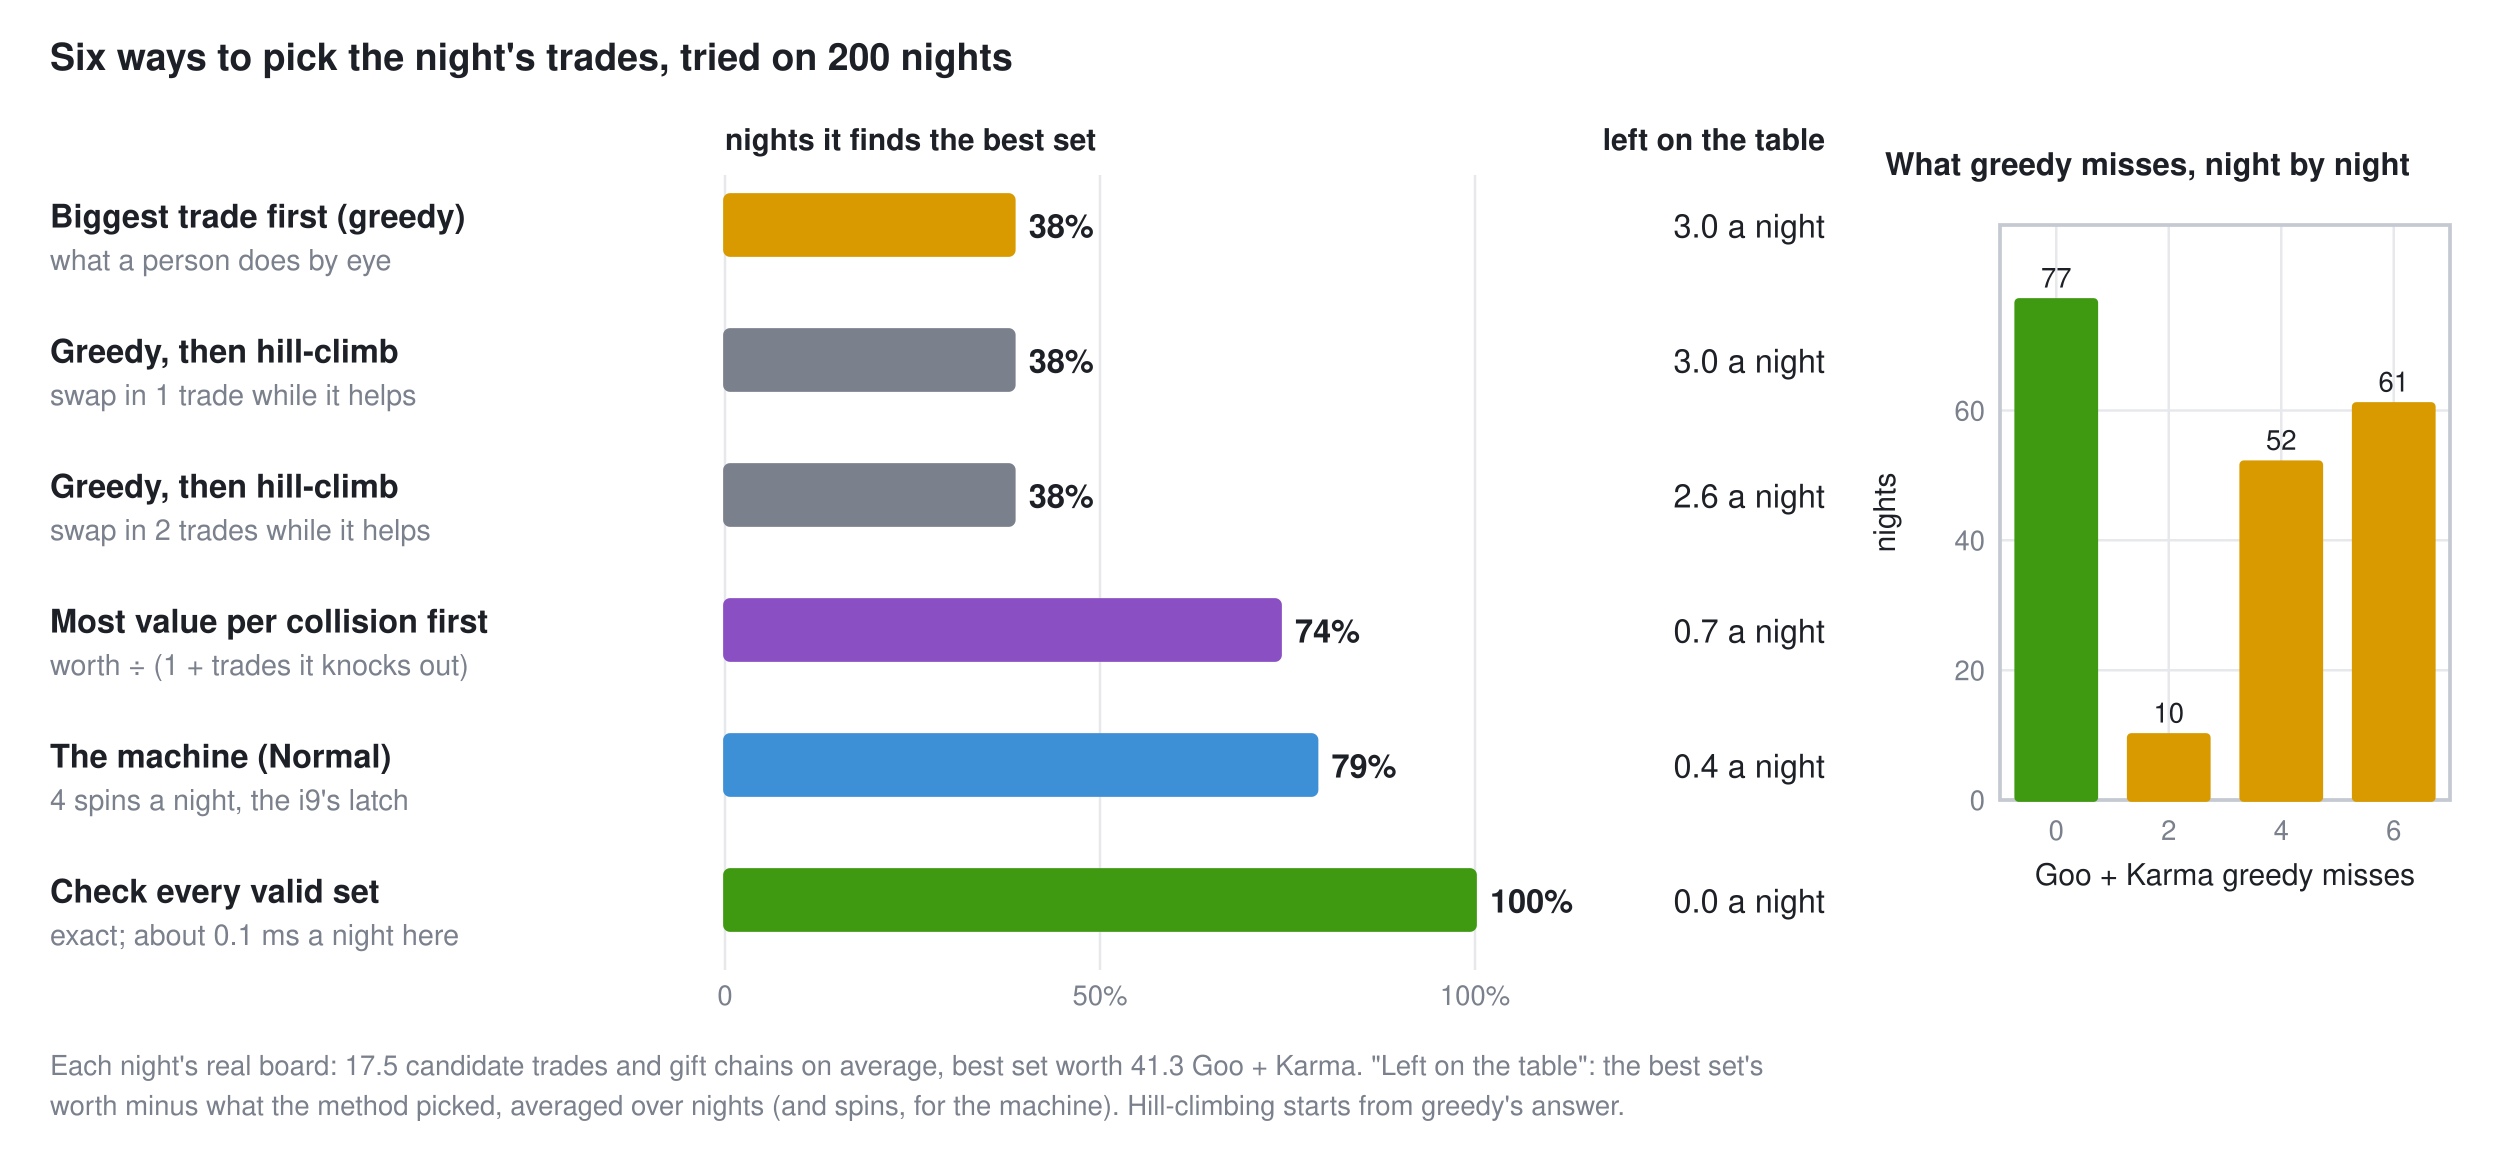
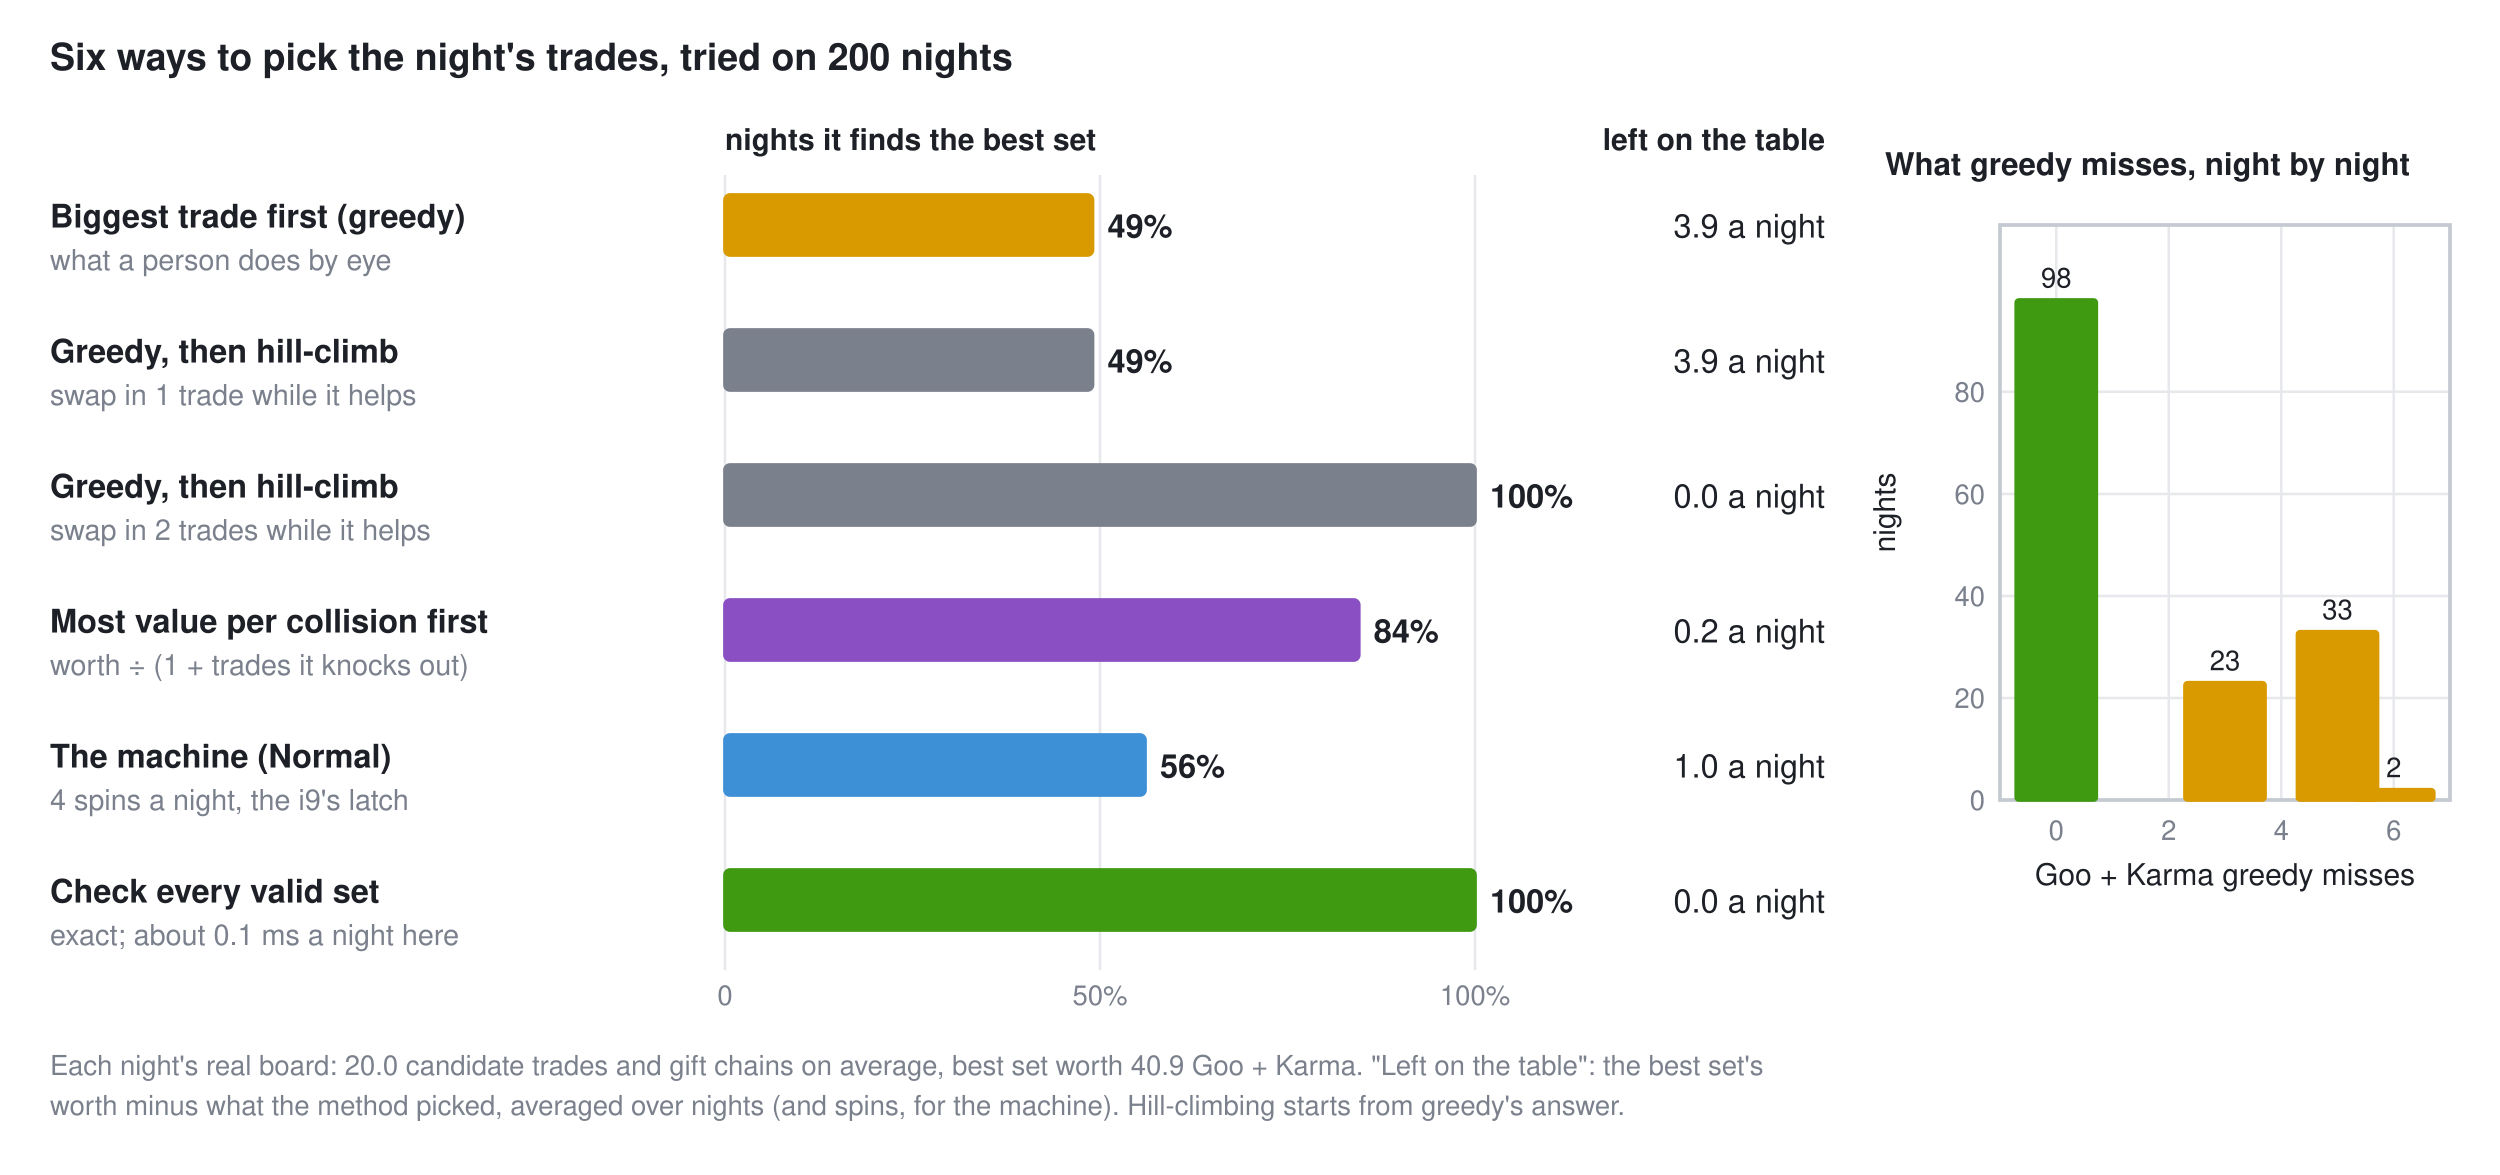
<svg xmlns="http://www.w3.org/2000/svg" viewBox="0 0 1000 470" width="1000" height="470" font-family="Segoe UI, Helvetica, Arial, sans-serif">
  <rect width="1000" height="470" fill="#ffffff" />
  <text x="20.0" y="28.0" font-size="15" fill="#1d2026" text-anchor="start" font-weight="bold">Six ways to pick the night's trades, tried on 200 nights</text>
  <text x="290.0" y="60.0" font-size="12" fill="#1d2026" text-anchor="start" font-weight="bold">nights it finds the best set</text>
  <text x="730.0" y="60.0" font-size="12" fill="#1d2026" text-anchor="end" font-weight="bold">left on the table</text>
  <line x1="290.0" y1="70.0" x2="290.0" y2="388.0" stroke="#e6e8ec" stroke-width="1" />
  <text x="290.0" y="402.0" font-size="11" fill="#7a808c" text-anchor="middle" font-weight="normal">0</text>
  <line x1="440.0" y1="70.0" x2="440.0" y2="388.0" stroke="#e6e8ec" stroke-width="1" />
  <text x="440.0" y="402.0" font-size="11" fill="#7a808c" text-anchor="middle" font-weight="normal">50%</text>
  <line x1="590.0" y1="70.0" x2="590.0" y2="388.0" stroke="#e6e8ec" stroke-width="1" />
  <text x="590.0" y="402.0" font-size="11" fill="#7a808c" text-anchor="middle" font-weight="normal">100%</text>
  <text x="20.0" y="91.0" font-size="13" fill="#1d2026" text-anchor="start" font-weight="bold">Biggest trade first (greedy)</text>
  <text x="20.0" y="108.0" font-size="11.5" fill="#7a808c" text-anchor="start" font-weight="normal">what a person does by eye</text>
-   <rect x="290.0" y="78.0" width="115.5" height="24.0" rx="2" fill="#d99a00" stroke="#d99a00" stroke-width="1.5" />
-   <text x="411.5" y="95.0" font-size="13" fill="#1d2026" text-anchor="start" font-weight="bold">38%</text>
-   <text x="730.0" y="95.0" font-size="13" fill="#1d2026" text-anchor="end" font-weight="normal">3.0 a night</text>
+   <rect x="290.0" y="78.0" width="147.0" height="24.0" rx="2" fill="#d99a00" stroke="#d99a00" stroke-width="1.5" />
+   <text x="443.0" y="95.0" font-size="13" fill="#1d2026" text-anchor="start" font-weight="bold">49%</text>
+   <text x="730.0" y="95.0" font-size="13" fill="#1d2026" text-anchor="end" font-weight="normal">3.9 a night</text>
  <text x="20.0" y="145.0" font-size="13" fill="#1d2026" text-anchor="start" font-weight="bold">Greedy, then hill-climb</text>
  <text x="20.0" y="162.0" font-size="11.5" fill="#7a808c" text-anchor="start" font-weight="normal">swap in 1 trade while it helps</text>
-   <rect x="290.0" y="132.0" width="115.5" height="24.0" rx="2" fill="#7a808c" stroke="#7a808c" stroke-width="1.5" />
-   <text x="411.5" y="149.0" font-size="13" fill="#1d2026" text-anchor="start" font-weight="bold">38%</text>
-   <text x="730.0" y="149.0" font-size="13" fill="#1d2026" text-anchor="end" font-weight="normal">3.0 a night</text>
+   <rect x="290.0" y="132.0" width="147.0" height="24.0" rx="2" fill="#7a808c" stroke="#7a808c" stroke-width="1.5" />
+   <text x="443.0" y="149.0" font-size="13" fill="#1d2026" text-anchor="start" font-weight="bold">49%</text>
+   <text x="730.0" y="149.0" font-size="13" fill="#1d2026" text-anchor="end" font-weight="normal">3.9 a night</text>
  <text x="20.0" y="199.0" font-size="13" fill="#1d2026" text-anchor="start" font-weight="bold">Greedy, then hill-climb</text>
  <text x="20.0" y="216.0" font-size="11.5" fill="#7a808c" text-anchor="start" font-weight="normal">swap in 2 trades while it helps</text>
-   <rect x="290.0" y="186.0" width="115.5" height="24.0" rx="2" fill="#7a808c" stroke="#7a808c" stroke-width="1.5" />
-   <text x="411.5" y="203.0" font-size="13" fill="#1d2026" text-anchor="start" font-weight="bold">38%</text>
-   <text x="730.0" y="203.0" font-size="13" fill="#1d2026" text-anchor="end" font-weight="normal">2.6 a night</text>
+   <rect x="290.0" y="186.0" width="300.0" height="24.0" rx="2" fill="#7a808c" stroke="#7a808c" stroke-width="1.5" />
+   <text x="596.0" y="203.0" font-size="13" fill="#1d2026" text-anchor="start" font-weight="bold">100%</text>
+   <text x="730.0" y="203.0" font-size="13" fill="#1d2026" text-anchor="end" font-weight="normal">0.0 a night</text>
  <text x="20.0" y="253.0" font-size="13" fill="#1d2026" text-anchor="start" font-weight="bold">Most value per collision first</text>
  <text x="20.0" y="270.0" font-size="11.5" fill="#7a808c" text-anchor="start" font-weight="normal">worth ÷ (1 + trades it knocks out)</text>
-   <rect x="290.0" y="240.0" width="222.0" height="24.0" rx="2" fill="#8a4fc2" stroke="#8a4fc2" stroke-width="1.5" />
-   <text x="518.0" y="257.0" font-size="13" fill="#1d2026" text-anchor="start" font-weight="bold">74%</text>
-   <text x="730.0" y="257.0" font-size="13" fill="#1d2026" text-anchor="end" font-weight="normal">0.7 a night</text>
+   <rect x="290.0" y="240.0" width="253.5" height="24.0" rx="2" fill="#8a4fc2" stroke="#8a4fc2" stroke-width="1.5" />
+   <text x="549.5" y="257.0" font-size="13" fill="#1d2026" text-anchor="start" font-weight="bold">84%</text>
+   <text x="730.0" y="257.0" font-size="13" fill="#1d2026" text-anchor="end" font-weight="normal">0.2 a night</text>
  <text x="20.0" y="307.0" font-size="13" fill="#1d2026" text-anchor="start" font-weight="bold">The machine (Normal)</text>
  <text x="20.0" y="324.0" font-size="11.5" fill="#7a808c" text-anchor="start" font-weight="normal">4 spins a night, the i9's latch</text>
-   <rect x="290.0" y="294.0" width="236.6" height="24.0" rx="2" fill="#3d8fd6" stroke="#3d8fd6" stroke-width="1.5" />
-   <text x="532.6" y="311.0" font-size="13" fill="#1d2026" text-anchor="start" font-weight="bold">79%</text>
-   <text x="730.0" y="311.0" font-size="13" fill="#1d2026" text-anchor="end" font-weight="normal">0.4 a night</text>
+   <rect x="290.0" y="294.0" width="168.0" height="24.0" rx="2" fill="#3d8fd6" stroke="#3d8fd6" stroke-width="1.5" />
+   <text x="464.0" y="311.0" font-size="13" fill="#1d2026" text-anchor="start" font-weight="bold">56%</text>
+   <text x="730.0" y="311.0" font-size="13" fill="#1d2026" text-anchor="end" font-weight="normal">1.0 a night</text>
  <text x="20.0" y="361.0" font-size="13" fill="#1d2026" text-anchor="start" font-weight="bold">Check every valid set</text>
  <text x="20.0" y="378.0" font-size="11.5" fill="#7a808c" text-anchor="start" font-weight="normal">exact; about 0.1 ms a night here</text>
  <rect x="290.0" y="348.0" width="300.0" height="24.0" rx="2" fill="#3f9a12" stroke="#3f9a12" stroke-width="1.5" />
  <text x="596.0" y="365.0" font-size="13" fill="#1d2026" text-anchor="start" font-weight="bold">100%</text>
  <text x="730.0" y="365.0" font-size="13" fill="#1d2026" text-anchor="end" font-weight="normal">0.0 a night</text>
  <line x1="822.5" y1="90.0" x2="822.5" y2="320.0" stroke="#e6e8ec" stroke-width="1" />
  <text x="822.5" y="336.0" font-size="11" fill="#7a808c" text-anchor="middle" font-weight="normal">0</text>
  <line x1="867.5" y1="90.0" x2="867.5" y2="320.0" stroke="#e6e8ec" stroke-width="1" />
  <text x="867.5" y="336.0" font-size="11" fill="#7a808c" text-anchor="middle" font-weight="normal">2</text>
  <line x1="912.5" y1="90.0" x2="912.5" y2="320.0" stroke="#e6e8ec" stroke-width="1" />
  <text x="912.5" y="336.0" font-size="11" fill="#7a808c" text-anchor="middle" font-weight="normal">4</text>
  <line x1="957.5" y1="90.0" x2="957.5" y2="320.0" stroke="#e6e8ec" stroke-width="1" />
  <text x="957.5" y="336.0" font-size="11" fill="#7a808c" text-anchor="middle" font-weight="normal">6</text>
  <line x1="800.0" y1="320.0" x2="980.0" y2="320.0" stroke="#e6e8ec" stroke-width="1" />
  <text x="794.0" y="324.0" font-size="11" fill="#7a808c" text-anchor="end" font-weight="normal">0</text>
-   <line x1="800.0" y1="268.1" x2="980.0" y2="268.1" stroke="#e6e8ec" stroke-width="1" />
-   <text x="794.0" y="272.1" font-size="11" fill="#7a808c" text-anchor="end" font-weight="normal">20</text>
-   <line x1="800.0" y1="216.1" x2="980.0" y2="216.1" stroke="#e6e8ec" stroke-width="1" />
-   <text x="794.0" y="220.1" font-size="11" fill="#7a808c" text-anchor="end" font-weight="normal">40</text>
-   <line x1="800.0" y1="164.2" x2="980.0" y2="164.2" stroke="#e6e8ec" stroke-width="1" />
-   <text x="794.0" y="168.2" font-size="11" fill="#7a808c" text-anchor="end" font-weight="normal">60</text>
+   <line x1="800.0" y1="279.2" x2="980.0" y2="279.2" stroke="#e6e8ec" stroke-width="1" />
+   <text x="794.0" y="283.2" font-size="11" fill="#7a808c" text-anchor="end" font-weight="normal">20</text>
+   <line x1="800.0" y1="238.4" x2="980.0" y2="238.4" stroke="#e6e8ec" stroke-width="1" />
+   <text x="794.0" y="242.4" font-size="11" fill="#7a808c" text-anchor="end" font-weight="normal">40</text>
+   <line x1="800.0" y1="197.6" x2="980.0" y2="197.6" stroke="#e6e8ec" stroke-width="1" />
+   <text x="794.0" y="201.6" font-size="11" fill="#7a808c" text-anchor="end" font-weight="normal">60</text>
+   <line x1="800.0" y1="156.7" x2="980.0" y2="156.7" stroke="#e6e8ec" stroke-width="1" />
+   <text x="794.0" y="160.7" font-size="11" fill="#7a808c" text-anchor="end" font-weight="normal">80</text>
  <rect x="800.0" y="90.0" width="180.0" height="230.0" rx="0" fill="none" stroke="#c5c9d1" stroke-width="1.5" />
  <text x="890.0" y="354.0" font-size="12" fill="#1d2026" text-anchor="middle" font-weight="normal">Goo + Karma greedy misses</text>
  <text transform="translate(758.0,205.0) rotate(-90)" font-size="12" fill="#1d2026" text-anchor="middle">nights</text>
  <rect x="806.5" y="120.0" width="32.0" height="200.0" rx="1" fill="#3f9a12" stroke="#3f9a12" stroke-width="1.5" />
-   <text x="822.5" y="115.0" font-size="11" fill="#1d2026" text-anchor="middle" font-weight="normal">77</text>
-   <rect x="851.5" y="294.0" width="32.0" height="26.0" rx="1" fill="#d99a00" stroke="#d99a00" stroke-width="1.5" />
-   <text x="867.5" y="289.0" font-size="11" fill="#1d2026" text-anchor="middle" font-weight="normal">10</text>
-   <rect x="896.5" y="184.9" width="32.0" height="135.1" rx="1" fill="#d99a00" stroke="#d99a00" stroke-width="1.5" />
-   <text x="912.5" y="179.9" font-size="11" fill="#1d2026" text-anchor="middle" font-weight="normal">52</text>
-   <rect x="941.5" y="161.6" width="32.0" height="158.4" rx="1" fill="#d99a00" stroke="#d99a00" stroke-width="1.5" />
-   <text x="957.5" y="156.6" font-size="11" fill="#1d2026" text-anchor="middle" font-weight="normal">61</text>
+   <text x="822.5" y="115.0" font-size="11" fill="#1d2026" text-anchor="middle" font-weight="normal">98</text>
+   <rect x="874.0" y="273.1" width="32.0" height="46.9" rx="1" fill="#d99a00" stroke="#d99a00" stroke-width="1.5" />
+   <text x="890.0" y="268.1" font-size="11" fill="#1d2026" text-anchor="middle" font-weight="normal">23</text>
+   <rect x="919.0" y="252.7" width="32.0" height="67.3" rx="1" fill="#d99a00" stroke="#d99a00" stroke-width="1.5" />
+   <text x="935.0" y="247.7" font-size="11" fill="#1d2026" text-anchor="middle" font-weight="normal">33</text>
+   <rect x="941.5" y="315.9" width="32.0" height="4.1" rx="1" fill="#d99a00" stroke="#d99a00" stroke-width="1.5" />
+   <text x="957.5" y="310.9" font-size="11" fill="#1d2026" text-anchor="middle" font-weight="normal">2</text>
+   <rect x="1054.0" y="297.6" width="32.0" height="22.4" rx="1" fill="#d99a00" stroke="#d99a00" stroke-width="1.5" />
+   <text x="1070.0" y="292.6" font-size="11" fill="#1d2026" text-anchor="middle" font-weight="normal">11</text>
+   <rect x="1076.5" y="283.3" width="32.0" height="36.7" rx="1" fill="#d99a00" stroke="#d99a00" stroke-width="1.5" />
+   <text x="1092.5" y="278.3" font-size="11" fill="#1d2026" text-anchor="middle" font-weight="normal">18</text>
+   <rect x="1099.0" y="289.4" width="32.0" height="30.6" rx="1" fill="#d99a00" stroke="#d99a00" stroke-width="1.5" />
+   <text x="1115.0" y="284.4" font-size="11" fill="#1d2026" text-anchor="middle" font-weight="normal">15</text>
  <text x="754.0" y="70.0" font-size="12.5" fill="#1d2026" text-anchor="start" font-weight="bold">What greedy misses, night by night</text>
-   <text x="20.0" y="430.0" font-size="11" fill="#7a808c" text-anchor="start" font-weight="normal">Each night's real board: 17.5 candidate trades and gift chains on average, best set worth 41.3 Goo + Karma. "Left on the table": the best set's</text>
+   <text x="20.0" y="430.0" font-size="11" fill="#7a808c" text-anchor="start" font-weight="normal">Each night's real board: 20.0 candidate trades and gift chains on average, best set worth 40.9 Goo + Karma. "Left on the table": the best set's</text>
  <text x="20.0" y="446.0" font-size="11" fill="#7a808c" text-anchor="start" font-weight="normal">worth minus what the method picked, averaged over nights (and spins, for the machine). Hill-climbing starts from greedy's answer.</text>
</svg>
